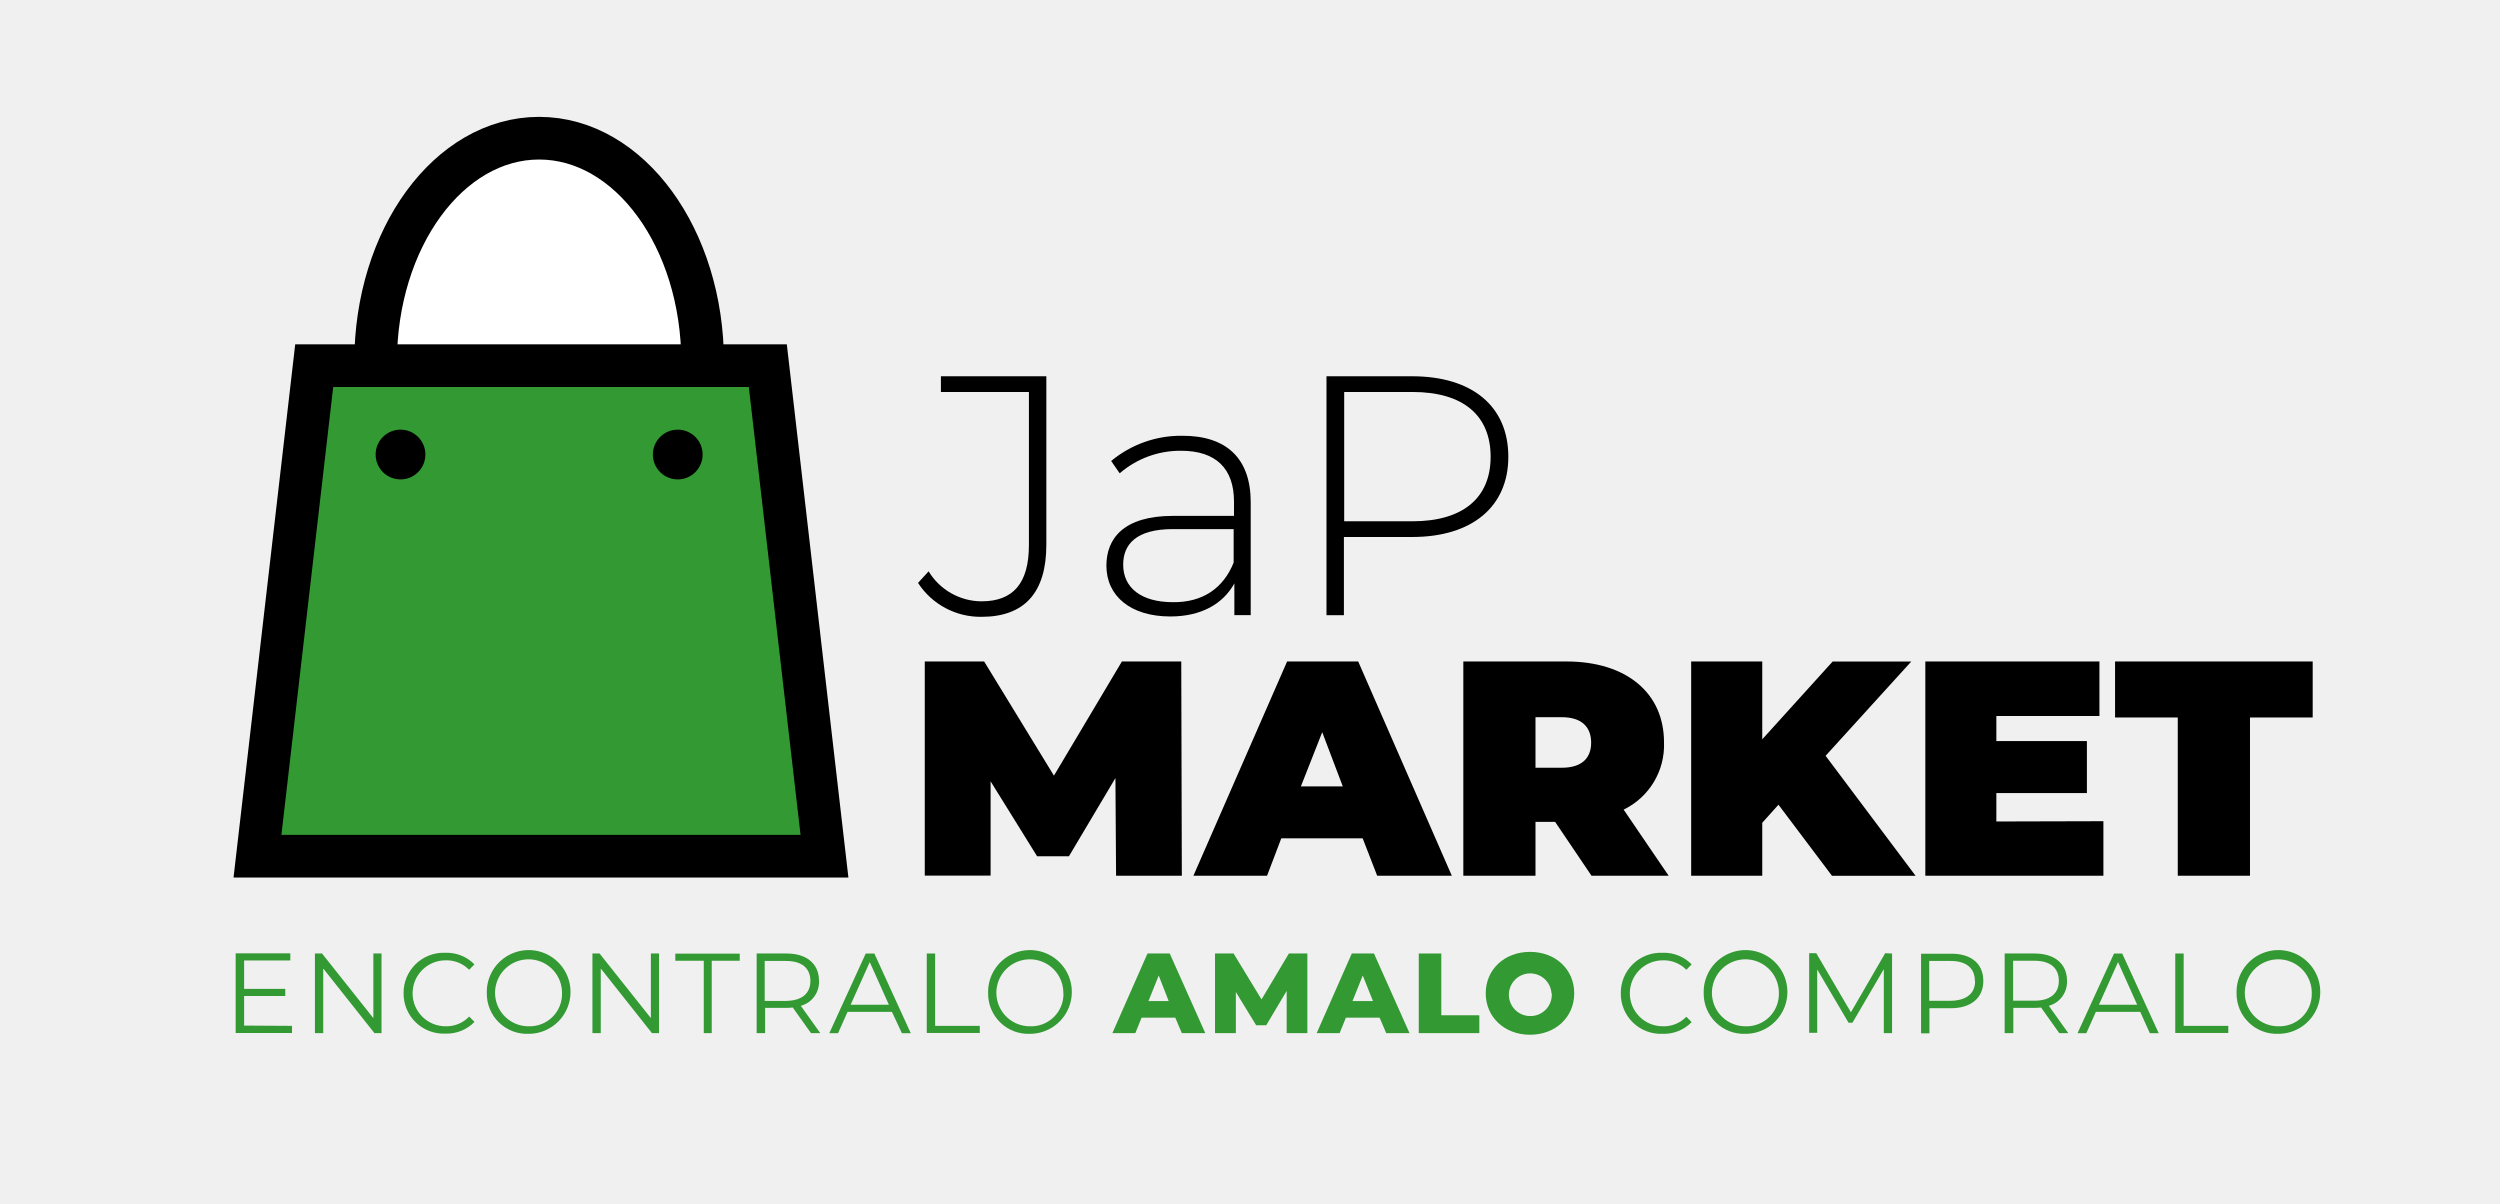
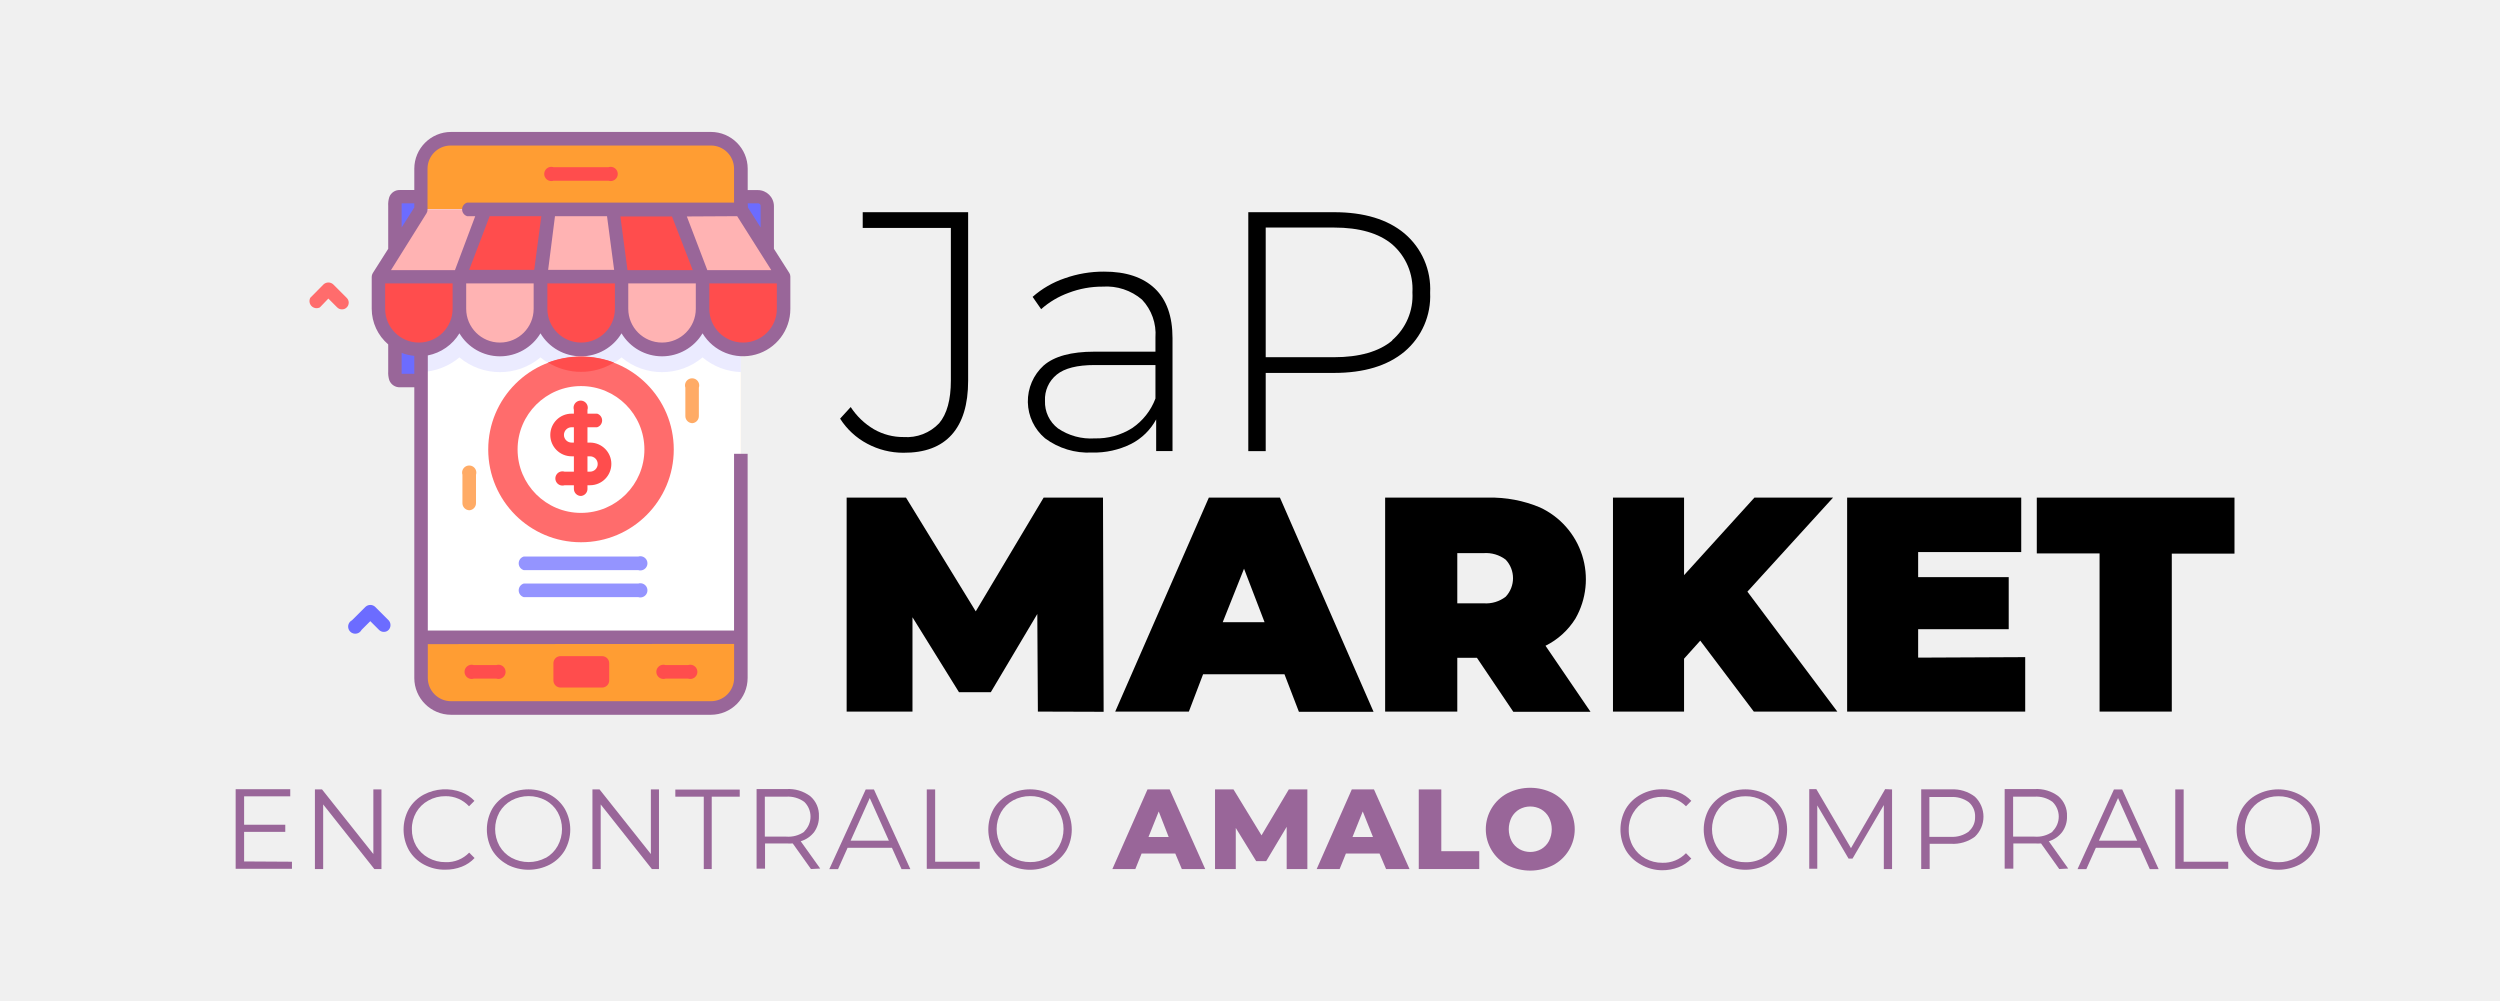
- <svg xmlns="http://www.w3.org/2000/svg" viewBox="0 0 351.68 169.28">
+ <svg xmlns="http://www.w3.org/2000/svg" viewBox="0 0 351.68 140.7">
  <defs>
-     <style>.cls-1,.cls-3{fill:#393;}.cls-2{fill:#fff;}.cls-2,.cls-3{stroke:#000;stroke-miterlimit:10;stroke-width:6px;}</style>
+     <style>.cls-1{fill:#969;}.cls-2{fill:#6c6cff;}.cls-3{fill:#ff9d33;}.cls-4{fill:#fff;}.cls-5{fill:#ebebff;}.cls-6{fill:#ffb3b3;}.cls-7{fill:#ff4d4d;}.cls-8{fill:#ff6c6c;}.cls-9{fill:#9494ff;}.cls-10{fill:#ffab66;}</style>
  </defs>
  <g id="OBJECTS">
-     <path d="M157,123.19l-.09-13.74-6.54,11h-4.48l-6.54-10.54v13.26h-9.26V93.05h8.35l9.82,16.06,9.56-16.06h8.35l.08,30.14Z" />
-     <path d="M191.69,117.93H180.24l-2,5.26H167.88l13.18-30.14h10l13.17,30.14h-10.5Zm-2.8-7.31L186,103,183,110.62Z" />
-     <path d="M218.76,115.61H216v7.58H205.85V93.05h14.5c8.4,0,13.73,4.4,13.73,11.37a10.08,10.08,0,0,1-5.68,9.47l6.33,9.3H223.88Zm1-14.72H216V108h3.7c2.8,0,4.13-1.34,4.13-3.53S222.51,100.89,219.71,100.89Z" />
-     <path d="M250.18,113.2l-2.28,2.54v7.45h-10V93.05h10V104l9.9-10.94h11.06l-12.05,13.26,12.66,16.88H257.71Z" />
-     <path d="M295.89,115.52v7.67H270.84V93.05h24.49v7.67h-14.5v3.53h12.74v7.31H280.83v4Z" />
-     <path d="M306.35,100.93h-8.82V93.05h27.8v7.88h-8.82v22.26H306.35Z" />
-     <path class="cls-1" d="M41.08,144.31v1H33.15v-11.2h7.69v1h-6.5v4h5.79v1H34.34v4.16Z" />
-     <path class="cls-1" d="M53.67,134.13v11.2h-1l-7.2-9.09v9.09H44.3v-11.2h1l7.22,9.09v-9.09Z" />
-     <path class="cls-1" d="M56.77,139.73a5.63,5.63,0,0,1,5.87-5.7,5.44,5.44,0,0,1,4.1,1.63l-.75.76a4.43,4.43,0,0,0-3.31-1.33,4.64,4.64,0,1,0,0,9.28A4.4,4.4,0,0,0,66,143l.75.75a5.43,5.43,0,0,1-4.11,1.65A5.63,5.63,0,0,1,56.77,139.73Z" />
-     <path class="cls-1" d="M68.48,139.73a5.89,5.89,0,1,1,5.89,5.7A5.65,5.65,0,0,1,68.48,139.73Zm10.58,0a4.71,4.71,0,1,0-4.69,4.64A4.54,4.54,0,0,0,79.06,139.73Z" />
-     <path class="cls-1" d="M92.71,134.13v11.2h-1l-7.2-9.09v9.09H83.34v-11.2h1l7.22,9.09v-9.09Z" />
-     <path class="cls-1" d="M99,135.15H95v-1h9.06v1h-3.94v10.18H99Z" />
-     <path class="cls-1" d="M114.08,145.33l-2.56-3.6a8.37,8.37,0,0,1-.89.05h-3v3.55h-1.19v-11.2h4.2c2.85,0,4.57,1.44,4.57,3.84a3.46,3.46,0,0,1-2.56,3.52l2.74,3.84ZM114,138c0-1.79-1.18-2.82-3.43-2.82h-3v5.62h3C112.84,140.77,114,139.73,114,138Z" />
-     <path class="cls-1" d="M125.47,142.34h-6.24l-1.34,3h-1.23l5.12-11.2H123l5.12,11.2h-1.25Zm-.43-1-2.69-6-2.69,6Z" />
-     <path class="cls-1" d="M130.37,134.13h1.18v10.18h6.28v1h-7.46Z" />
-     <path class="cls-1" d="M139,139.73a5.89,5.89,0,1,1,5.89,5.7A5.65,5.65,0,0,1,139,139.73Zm10.58,0a4.71,4.71,0,1,0-4.69,4.64A4.54,4.54,0,0,0,149.6,139.73Z" />
-     <path class="cls-1" d="M165.33,143.16h-4.74l-.88,2.17h-3.23l4.94-11.2h3.13l5,11.2h-3.3Zm-.93-2.34L163,137.23l-1.44,3.59Z" />
-     <path class="cls-1" d="M181,145.33l0-5.94-2.88,4.84h-1.41l-2.86-4.68v5.78h-2.93v-11.2h2.61l3.93,6.46,3.85-6.46h2.6l0,11.2Z" />
-     <path class="cls-1" d="M194.07,143.16h-4.74l-.88,2.17h-3.23l4.94-11.2h3.12l5,11.2H195Zm-.93-2.34-1.44-3.59-1.44,3.59Z" />
-     <path class="cls-1" d="M199.58,134.13h3.17v8.69h5.35v2.51h-8.52Z" />
-     <path class="cls-1" d="M209,139.73c0-3.36,2.64-5.83,6.23-5.83s6.22,2.47,6.22,5.83-2.64,5.83-6.22,5.83S209,143.09,209,139.73Zm9.25,0a3,3,0,1,0-3,3.2A3,3,0,0,0,218.29,139.73Z" />
-     <path class="cls-1" d="M228,139.73a5.63,5.63,0,0,1,5.88-5.7,5.44,5.44,0,0,1,4.09,1.63l-.75.76a4.43,4.43,0,0,0-3.31-1.33,4.64,4.64,0,1,0,0,9.28,4.4,4.4,0,0,0,3.31-1.34l.75.75a5.43,5.43,0,0,1-4.11,1.65A5.63,5.63,0,0,1,228,139.73Z" />
-     <path class="cls-1" d="M239.66,139.73a5.89,5.89,0,1,1,5.89,5.7A5.65,5.65,0,0,1,239.66,139.73Zm10.58,0a4.71,4.71,0,1,0-4.69,4.64A4.54,4.54,0,0,0,250.24,139.73Z" />
-     <path class="cls-1" d="M266.16,134.13v11.2H265v-9l-4.41,7.54h-.55l-4.41-7.49v8.91h-1.13v-11.2h1l4.87,8.31,4.82-8.31Z" />
-     <path class="cls-1" d="M279,138c0,2.38-1.73,3.83-4.58,3.83h-3v3.53h-1.18v-11.2h4.19C277.3,134.13,279,135.57,279,138Zm-1.19,0c0-1.79-1.18-2.82-3.42-2.82h-3v5.6h3C276.66,140.75,277.84,139.73,277.84,138Z" />
-     <path class="cls-1" d="M289.68,145.33l-2.56-3.6a8.57,8.57,0,0,1-.9.05h-3v3.55H282v-11.2h4.19c2.85,0,4.58,1.44,4.58,3.84a3.48,3.48,0,0,1-2.56,3.52l2.74,3.84Zm-.06-7.36c0-1.79-1.19-2.82-3.43-2.82h-3v5.62h3C288.43,140.77,289.62,139.73,289.62,138Z" />
-     <path class="cls-1" d="M301.07,142.34h-6.24l-1.34,3h-1.24l5.13-11.2h1.16l5.13,11.2h-1.25Zm-.43-1-2.69-6-2.69,6Z" />
-     <path class="cls-1" d="M306,134.13h1.18v10.18h6.28v1H306Z" />
-     <path class="cls-1" d="M314.62,139.73a5.89,5.89,0,1,1,5.89,5.7A5.65,5.65,0,0,1,314.62,139.73Zm10.58,0a4.71,4.71,0,1,0-4.69,4.64A4.54,4.54,0,0,0,325.2,139.73Z" />
-     <ellipse class="cls-2" cx="75.84" cy="50.94" rx="23" ry="31.5" />
-     <polygon class="cls-3" points="108.01 51.44 115.98 120.44 36.22 120.44 44.2 51.44 108.01 51.44" />
-     <circle cx="56.34" cy="63.94" r="3.5" />
-     <circle cx="95.34" cy="63.94" r="3.5" />
-     <path d="M129.14,82l1.49-1.63a8.75,8.75,0,0,0,7.44,4.22c4.46,0,6.67-2.54,6.67-7.92V55.14H132.36V52.93h14.83V76.64c0,6.77-3.12,10.13-9.12,10.13A10.48,10.48,0,0,1,129.14,82Z" />
-     <path d="M175.94,70.64V86.53h-2.3V82.07c-1.59,2.88-4.66,4.65-9,4.65-5.61,0-9-2.88-9-7.15,0-3.79,2.4-7,9.36-7h8.59v-2c0-4.66-2.54-7.16-7.44-7.16a13,13,0,0,0-8.64,3.17l-1.2-1.73a15.34,15.34,0,0,1,10-3.55C172.49,61.28,175.94,64.45,175.94,70.64Zm-2.4,8.5V74.43H165c-5.19,0-7,2.16-7,5,0,3.26,2.54,5.28,7,5.28C169.18,84.76,172.1,82.74,173.54,79.14Z" />
-     <path d="M212.18,64.26c0,7-5.08,11.28-13.53,11.28h-9.6v11H186.6V52.93h12.05C207.1,52.93,212.18,57.15,212.18,64.26Zm-2.49,0c0-5.81-3.84-9.12-11-9.12h-9.6V73.33h9.6C205.85,73.33,209.69,70,209.69,64.26Z" />
+     <path d="M146,100.1l-.08-13.73-6.54,11h-4.48l-6.54-10.54V100.1h-9.26V70h8.35L137.26,86,146.81,70h8.35l.09,30.13Z" />
+     <path d="M180.69,94.85H169.24l-2,5.25H156.88L170.05,70h10l13.17,30.13h-10.5Zm-2.8-7.32L175,80,172,87.53Z" />
+     <path d="M207.76,92.53H205v7.57H194.85V70h14.5a17.81,17.81,0,0,1,7.28,1.38,11.14,11.14,0,0,1,5,15.62,10.36,10.36,0,0,1-4.22,3.84l6.33,9.29H212.88Zm4.05-13.8a4.57,4.57,0,0,0-3.1-.92H205v7.06h3.71a4.52,4.52,0,0,0,3.1-.93,3.81,3.81,0,0,0,0-5.21Z" />
+     <path d="M239.18,90.12l-2.28,2.54v7.44h-10V70h10V80.91L246.8,70h11.06L245.81,83.23l12.65,16.87H246.71Z" />
+     <path d="M284.89,92.44v7.66H259.84V70h24.49v7.66h-14.5v3.53h12.74v7.32H269.83v4Z" />
+     <path d="M295.35,77.85h-8.83V70h27.81v7.88h-8.82V100.1H295.35Z" />
+     <path class="cls-1" d="M41.07,121.22v1H33.15v-11.2h7.68v1H34.34v4h5.79v1H34.34v4.16Z" />
+     <path class="cls-1" d="M53.66,111.05v11.2h-1l-7.2-9.09v9.09H44.3v-11.2h1l7.22,9.09v-9.09Z" />
+     <path class="cls-1" d="M59.62,121.61a5.33,5.33,0,0,1-2.09-2,6,6,0,0,1,0-5.84,5.35,5.35,0,0,1,2.1-2,6.5,6.5,0,0,1,5.31-.32,4.81,4.81,0,0,1,1.8,1.21l-.76.76A4.42,4.42,0,0,0,62.67,112a4.8,4.8,0,0,0-2.41.61,4.4,4.4,0,0,0-1.71,1.66,4.6,4.6,0,0,0-.61,2.37,4.65,4.65,0,0,0,.61,2.37,4.47,4.47,0,0,0,1.71,1.66,4.8,4.8,0,0,0,2.41.61A4.37,4.37,0,0,0,66,119.94l.76.76a4.83,4.83,0,0,1-1.8,1.22,6.26,6.26,0,0,1-2.32.42A6.11,6.11,0,0,1,59.62,121.61Z" />
+     <path class="cls-1" d="M71.35,121.6a5.52,5.52,0,0,1-2.11-2,6,6,0,0,1,0-5.82,5.38,5.38,0,0,1,2.11-2,6.45,6.45,0,0,1,6,0,5.42,5.42,0,0,1,2.1,2,5.92,5.92,0,0,1,0,5.84,5.42,5.42,0,0,1-2.1,2,6.53,6.53,0,0,1-6,0Zm5.42-.91A4.42,4.42,0,0,0,78.45,119a4.93,4.93,0,0,0,0-4.75,4.39,4.39,0,0,0-1.68-1.66,5.12,5.12,0,0,0-4.81,0,4.38,4.38,0,0,0-1.7,1.66,4.93,4.93,0,0,0,0,4.75,4.4,4.4,0,0,0,1.7,1.67,5.12,5.12,0,0,0,4.81,0Z" />
+     <path class="cls-1" d="M92.7,111.05v11.2h-1l-7.2-9.09v9.09H83.34v-11.2h1l7.22,9.09v-9.09Z" />
+     <path class="cls-1" d="M99,112.07H95v-1h9.06v1h-3.94v10.18H99Z" />
+     <path class="cls-1" d="M114.08,122.25l-2.56-3.6a8.72,8.72,0,0,1-.9,0h-3v3.55h-1.19v-11.2h4.19a5.07,5.07,0,0,1,3.36,1,3.5,3.5,0,0,1,1.22,2.82,3.64,3.64,0,0,1-.66,2.21,3.71,3.71,0,0,1-1.9,1.31l2.74,3.84Zm-.94-5.3a2.89,2.89,0,0,0,0-4.15,3.9,3.9,0,0,0-2.55-.73h-3v5.62h3A3.9,3.9,0,0,0,113.14,117Z" />
+     <path class="cls-1" d="M125.47,119.26h-6.24l-1.34,3h-1.23l5.12-11.2h1.16l5.12,11.2h-1.24Zm-.43-1-2.69-6-2.69,6Z" />
+     <path class="cls-1" d="M130.37,111.05h1.18v10.17h6.27v1h-7.45Z" />
+     <path class="cls-1" d="M141.9,121.6a5.48,5.48,0,0,1-2.12-2,6,6,0,0,1,0-5.82,5.34,5.34,0,0,1,2.12-2,6.43,6.43,0,0,1,6,0,5.51,5.51,0,0,1,2.11,2,6,6,0,0,1,0,5.84,5.51,5.51,0,0,1-2.11,2,6.51,6.51,0,0,1-6,0Zm5.41-.91A4.28,4.28,0,0,0,149,119a4.93,4.93,0,0,0,0-4.75,4.26,4.26,0,0,0-1.68-1.66,4.8,4.8,0,0,0-2.4-.6,4.9,4.9,0,0,0-2.41.6,4.35,4.35,0,0,0-1.69,1.66,4.86,4.86,0,0,0,0,4.75,4.37,4.37,0,0,0,1.69,1.67,4.9,4.9,0,0,0,2.41.6A4.8,4.8,0,0,0,147.31,120.69Z" />
+     <path class="cls-1" d="M165.33,120.07h-4.74l-.88,2.18h-3.23l4.94-11.2h3.12l5,11.2h-3.29Zm-.93-2.33L163,114.15l-1.44,3.59Z" />
+     <path class="cls-1" d="M181,122.25l0-5.94-2.88,4.83h-1.41l-2.87-4.67v5.78h-2.92v-11.2h2.6l3.94,6.46,3.84-6.46h2.61l0,11.2Z" />
+     <path class="cls-1" d="M194.06,120.07h-4.73l-.88,2.18h-3.23l4.94-11.2h3.12l5,11.2h-3.3Zm-.92-2.33-1.44-3.59-1.44,3.59Z" />
+     <path class="cls-1" d="M199.58,111.05h3.17v8.69h5.34v2.51h-8.51Z" />
+     <path class="cls-1" d="M212.07,121.72a5.73,5.73,0,0,1,0-10.14,7.07,7.07,0,0,1,6.38,0,5.72,5.72,0,0,1,0,10.14,7.16,7.16,0,0,1-6.38,0Zm4.73-2.27a2.89,2.89,0,0,0,1.09-1.13,3.69,3.69,0,0,0,0-3.34,2.89,2.89,0,0,0-1.09-1.13,3.15,3.15,0,0,0-3.07,0,2.89,2.89,0,0,0-1.09,1.13,3.69,3.69,0,0,0,0,3.34,2.89,2.89,0,0,0,1.09,1.13,3.15,3.15,0,0,0,3.07,0Z" />
+     <path class="cls-1" d="M230.81,121.61a5.42,5.42,0,0,1-2.1-2,6,6,0,0,1,0-5.84,5.38,5.38,0,0,1,2.11-2,6.12,6.12,0,0,1,3-.74,6.2,6.2,0,0,1,2.31.42,4.85,4.85,0,0,1,1.79,1.21l-.75.76a4.45,4.45,0,0,0-3.31-1.33,4.81,4.81,0,0,0-2.42.61,4.38,4.38,0,0,0-1.7,1.66,4.51,4.51,0,0,0-.62,2.37,4.56,4.56,0,0,0,.62,2.37,4.45,4.45,0,0,0,1.7,1.66,4.81,4.81,0,0,0,2.42.61,4.4,4.4,0,0,0,3.31-1.35l.75.76a4.83,4.83,0,0,1-1.8,1.22,6.24,6.24,0,0,1-2.31.42A6.11,6.11,0,0,1,230.81,121.61Z" />
+     <path class="cls-1" d="M242.53,121.6a5.52,5.52,0,0,1-2.11-2,6,6,0,0,1,0-5.82,5.38,5.38,0,0,1,2.11-2,6.45,6.45,0,0,1,6,0,5.51,5.51,0,0,1,2.11,2,6,6,0,0,1,0,5.84,5.51,5.51,0,0,1-2.11,2,6.53,6.53,0,0,1-6,0Zm5.42-.91a4.28,4.28,0,0,0,1.68-1.67,4.93,4.93,0,0,0,0-4.75,4.26,4.26,0,0,0-1.68-1.66,4.8,4.8,0,0,0-2.4-.6,4.9,4.9,0,0,0-2.41.6,4.35,4.35,0,0,0-1.69,1.66,4.86,4.86,0,0,0,0,4.75,4.37,4.37,0,0,0,1.69,1.67,4.9,4.9,0,0,0,2.41.6A4.8,4.8,0,0,0,248,120.69Z" />
+     <path class="cls-1" d="M266.16,111.05v11.2H265v-9l-4.4,7.53h-.56l-4.4-7.48v8.91h-1.13v-11.2h1l4.87,8.3,4.81-8.3Z" />
+     <path class="cls-1" d="M277.81,112.07a3.88,3.88,0,0,1,0,5.63,5.12,5.12,0,0,1-3.36,1h-3v3.54h-1.19v-11.2h4.2A5.07,5.07,0,0,1,277.81,112.07Zm-.85,4.87a2.53,2.53,0,0,0,.88-2,2.58,2.58,0,0,0-.88-2.09,3.9,3.9,0,0,0-2.55-.73h-3v5.6h3A3.9,3.9,0,0,0,277,116.94Z" />
+     <path class="cls-1" d="M289.68,122.25l-2.56-3.6a8.72,8.72,0,0,1-.9,0h-3v3.55H282v-11.2h4.19a5.07,5.07,0,0,1,3.36,1,3.5,3.5,0,0,1,1.22,2.82,3.58,3.58,0,0,1-.67,2.21,3.64,3.64,0,0,1-1.89,1.31l2.73,3.84Zm-.95-5.3a2.89,2.89,0,0,0,0-4.15,3.85,3.85,0,0,0-2.54-.73h-3v5.62h3A3.85,3.85,0,0,0,288.73,117Z" />
+     <path class="cls-1" d="M301.07,119.26h-6.24l-1.34,3h-1.24l5.12-11.2h1.17l5.12,11.2h-1.25Zm-.43-1-2.69-6-2.69,6Z" />
+     <path class="cls-1" d="M306,111.05h1.18v10.17h6.27v1H306Z" />
+     <path class="cls-1" d="M317.49,121.6a5.52,5.52,0,0,1-2.11-2,6,6,0,0,1,0-5.82,5.38,5.38,0,0,1,2.11-2,6.45,6.45,0,0,1,6,0,5.42,5.42,0,0,1,2.1,2,5.92,5.92,0,0,1,0,5.84,5.42,5.42,0,0,1-2.1,2,6.53,6.53,0,0,1-6,0Zm5.42-.91a4.42,4.42,0,0,0,1.68-1.67,4.93,4.93,0,0,0,0-4.75,4.39,4.39,0,0,0-1.68-1.66,4.8,4.8,0,0,0-2.4-.6,4.87,4.87,0,0,0-2.41.6,4.35,4.35,0,0,0-1.69,1.66,4.86,4.86,0,0,0,0,4.75,4.37,4.37,0,0,0,1.69,1.67,4.87,4.87,0,0,0,2.41.6A4.8,4.8,0,0,0,322.91,120.69Z" />
+     <path d="M122,62.42a10.13,10.13,0,0,1-3.82-3.53l1.49-1.63a9.9,9.9,0,0,0,3.29,3.14,8.24,8.24,0,0,0,4.15,1.08,6.26,6.26,0,0,0,5-1.94q1.65-1.95,1.65-6V32.06H121.36V29.85h14.83V53.56q0,5-2.3,7.58t-6.82,2.55A10.75,10.75,0,0,1,122,62.42Z" />
+     <path d="M162.45,40.58q2.49,2.37,2.49,7V63.45h-2.3V59a8.32,8.32,0,0,1-3.51,3.44,11.66,11.66,0,0,1-5.52,1.22,10.2,10.2,0,0,1-6.6-2,6.81,6.81,0,0,1-.19-10.25q2.24-1.94,7.13-1.94h8.59v-2a7,7,0,0,0-1.89-5.32,7.71,7.71,0,0,0-5.55-1.83,13.23,13.23,0,0,0-4.77.87,11.94,11.94,0,0,0-3.87,2.3l-1.2-1.73a13.27,13.27,0,0,1,4.51-2.61,16.25,16.25,0,0,1,5.52-.94C158.4,38.2,160.78,39,162.45,40.58Zm-3.2,19.65a8.7,8.7,0,0,0,3.29-4.17V51.35H154q-3.7,0-5.35,1.35A4.46,4.46,0,0,0,147,56.39a4.66,4.66,0,0,0,1.82,3.87A8.25,8.25,0,0,0,154,61.67,9.39,9.39,0,0,0,159.25,60.23Z" />
+     <path d="M197.58,32.85a10.24,10.24,0,0,1,3.6,8.33,10.2,10.2,0,0,1-3.6,8.28q-3.6,3-9.93,3h-9.6v11H175.6V29.85h12.05Q194,29.85,197.58,32.85Zm-1.73,15a8.25,8.25,0,0,0,2.84-6.72,8.32,8.32,0,0,0-2.84-6.75c-1.88-1.58-4.62-2.37-8.2-2.37h-9.6V50.25h9.6C191.23,50.25,194,49.46,195.85,47.9Z" />
+     <path class="cls-2" d="M106.6,40.41h-4.1V27.65h4.1A1.31,1.31,0,0,1,107.91,29V39.1A1.31,1.31,0,0,1,106.6,40.41Z" />
+     <path class="cls-2" d="M56.26,53.54H61V27.65h-4.7c-.73,0-.72.59-.72,1.31V52.22C55.54,53,55.53,53.54,56.26,53.54Z" />
+     <path class="cls-3" d="M100,99.59H63.45a4.21,4.21,0,0,1-4.22-4.21V23.73a4.22,4.22,0,0,1,4.22-4.22H100a4.22,4.22,0,0,1,4.22,4.22V95.38A4.21,4.21,0,0,1,100,99.59Z" />
+     <path class="cls-4" d="M59.23,29.45h45V89.66h-45Z" />
+     <path class="cls-5" d="M104.22,29.45V52.34a8.84,8.84,0,0,1-5.39-2.06,8.88,8.88,0,0,1-11.4,0,8.88,8.88,0,0,1-11.4,0,8.88,8.88,0,0,1-11.4,0,8.87,8.87,0,0,1-5.4,2.06V29.45Z" />
+     <path class="cls-6" d="M64.63,38.92H53.23l6-9.47h9Z" />
+     <path class="cls-7" d="M76,38.92H64.63l3.6-9.47h9Z" />
+     <path class="cls-6" d="M87.43,38.92H76l1.2-9.47h9Z" />
+     <path class="cls-7" d="M98.83,38.92H87.43l-1.2-9.47h9Z" />
+     <path class="cls-6" d="M110.23,38.92H98.83l-3.6-9.47h9Z" />
+     <path class="cls-7" d="M58.93,49.14a5.71,5.71,0,0,1-5.71-5.7V38.92H64.63v4.52A5.7,5.7,0,0,1,58.93,49.14Z" />
+     <path class="cls-6" d="M70.33,49.14a5.7,5.7,0,0,1-5.7-5.7V38.92H76v4.52A5.7,5.7,0,0,1,70.33,49.14Z" />
+     <path class="cls-7" d="M81.73,49.14a5.7,5.7,0,0,1-5.7-5.7V38.92h11.4v4.52a5.7,5.7,0,0,1-5.7,5.7Z" />
+     <path class="cls-6" d="M93.13,49.14a5.7,5.7,0,0,1-5.7-5.7V38.92h11.4v4.52A5.7,5.7,0,0,1,93.13,49.14Z" />
+     <path class="cls-7" d="M104.53,49.14a5.7,5.7,0,0,1-5.7-5.7V38.92h11.4v4.52A5.7,5.7,0,0,1,104.53,49.14Z" />
+     <path class="cls-1" d="M111.18,38.9a.93.93,0,0,0-.14-.49L108.87,35V29a2.27,2.27,0,0,0-2.27-2.26h-1.42v-3A5.18,5.18,0,0,0,100,18.56H63.45a5.18,5.18,0,0,0-5.17,5.17v3h-2a1.54,1.54,0,0,0-1.52,1,3.52,3.52,0,0,0-.15,1.25V35l-2.17,3.42a1,1,0,0,0-.15.51v4.52a6.62,6.62,0,0,0,2.32,5v3.78a3.52,3.52,0,0,0,.15,1.25,1.55,1.55,0,0,0,1.52,1h2V95.38a5.18,5.18,0,0,0,5.17,5.17H100a5.18,5.18,0,0,0,5.17-5.17V89.66h0V63.84h-1.91V88.7H60.18V50a6.7,6.7,0,0,0,4.45-3.11,6.64,6.64,0,0,0,11.4,0,6.64,6.64,0,0,0,11.4,0,6.64,6.64,0,0,0,11.4,0,6.65,6.65,0,0,0,12.35-3.43V38.9Zm-6-10.3h1.42A.36.36,0,0,1,107,29v3l-1.78-2.8Zm-1.48,1.81L108.5,38h-9l-2.88-7.55Zm-27.55,0-1,7.55H66l2.88-7.55Zm1.92,0h7.32l1,7.55H77.11ZM88.27,38l-1-7.55h7.26L97.45,38ZM56.5,28.6h1.78v.58L56.5,32ZM60,30a.94.94,0,0,0,.14-.51V23.73a3.27,3.27,0,0,1,3.27-3.26H100a3.26,3.26,0,0,1,3.26,3.26V28.5H65.71a1,1,0,0,0,0,1.91h1.14L64,38H55ZM56.5,52.58V49.64a6.61,6.61,0,0,0,1.78.42v2.52Zm46.77,38v4.77A3.26,3.26,0,0,1,100,98.64H63.45a3.27,3.27,0,0,1-3.27-3.26V90.61ZM58.93,48.19a4.75,4.75,0,0,1-4.75-4.75V39.87h9.49v3.57A4.75,4.75,0,0,1,58.93,48.19Zm11.4,0a4.75,4.75,0,0,1-4.75-4.75V39.87h9.49v3.57A4.75,4.75,0,0,1,70.33,48.19Zm11.4,0A4.75,4.75,0,0,1,77,43.44V39.87h9.5v3.57a4.75,4.75,0,0,1-4.75,4.75Zm11.4,0a4.75,4.75,0,0,1-4.75-4.75V39.87h9.5v3.57A4.75,4.75,0,0,1,93.13,48.19Zm16.15-4.75a4.75,4.75,0,0,1-9.5,0V39.87h9.5v3.57Z" />
+     <path class="cls-7" d="M85.59,25.42H77.87a1,1,0,1,1,0-1.9h7.72a1,1,0,1,1,0,1.9Z" />
+     <path class="cls-7" d="M77.85,93.3v2.42a1,1,0,0,0,1,1h5.85a1,1,0,0,0,1-1V93.3a1,1,0,0,0-1-1H78.8A1,1,0,0,0,77.85,93.3Z" />
+     <path class="cls-7" d="M96.79,95.46H93.64a1,1,0,1,1,0-1.9h3.15a1,1,0,1,1,0,1.9Z" />
+     <path class="cls-7" d="M69.81,95.46H66.66a1,1,0,1,1,0-1.9h3.15a1,1,0,1,1,0,1.9Z" />
+     <circle class="cls-8" cx="81.73" cy="63.23" r="13.05" />
+     <circle class="cls-4" cx="81.73" cy="63.23" r="8.92" />
+     <path class="cls-7" d="M86.37,51a8.87,8.87,0,0,1-9.28,0,13.09,13.09,0,0,1,9.28,0Z" />
+     <path class="cls-7" d="M83,68.26H79.42a1,1,0,1,1,0-1.91H83a1.08,1.08,0,0,0,0-2.16H80.41a3,3,0,0,1,0-6H84a1,1,0,0,1,0,1.91H80.41a1.08,1.08,0,0,0,0,2.16H83a3,3,0,0,1,0,6Z" />
+     <path class="cls-7" d="M81.73,69.77a1,1,0,0,1-1-1V57.65a1,1,0,1,1,1.91,0V68.82A1,1,0,0,1,81.73,69.77Z" />
+     <path class="cls-9" d="M89.78,80.2H73.67a1,1,0,0,1,0-1.91H89.78a1,1,0,1,1,0,1.91Z" />
+     <path class="cls-9" d="M89.78,84H73.67a1,1,0,0,1,0-1.91H89.78a1,1,0,1,1,0,1.91Z" />
+     <path class="cls-10" d="M97.41,59.53a1,1,0,0,1-1-1v-4a1,1,0,1,1,1.9,0v4A1,1,0,0,1,97.41,59.53Z" />
+     <path class="cls-10" d="M66.05,71.78a1,1,0,0,1-1-1v-4a1,1,0,1,1,1.91,0v4A1,1,0,0,1,66.05,71.78Z" />
+     <path class="cls-8" d="M48.1,43.52a.92.92,0,0,1-.67-.28L46.19,42,45,43.24a1,1,0,0,1-1.35-1.35L45.52,40a1,1,0,0,1,1.35,0l1.9,1.9a.94.94,0,0,1,0,1.35A.92.92,0,0,1,48.1,43.52Z" />
+     <path class="cls-2" d="M54,88.89a.94.94,0,0,1-.68-.28l-1.23-1.23-1.23,1.23a1,1,0,1,1-1.35-1.35l1.91-1.9a1,1,0,0,1,1.35,0l1.9,1.9a1,1,0,0,1,0,1.35A.92.92,0,0,1,54,88.89Z" />
  </g>
</svg>
